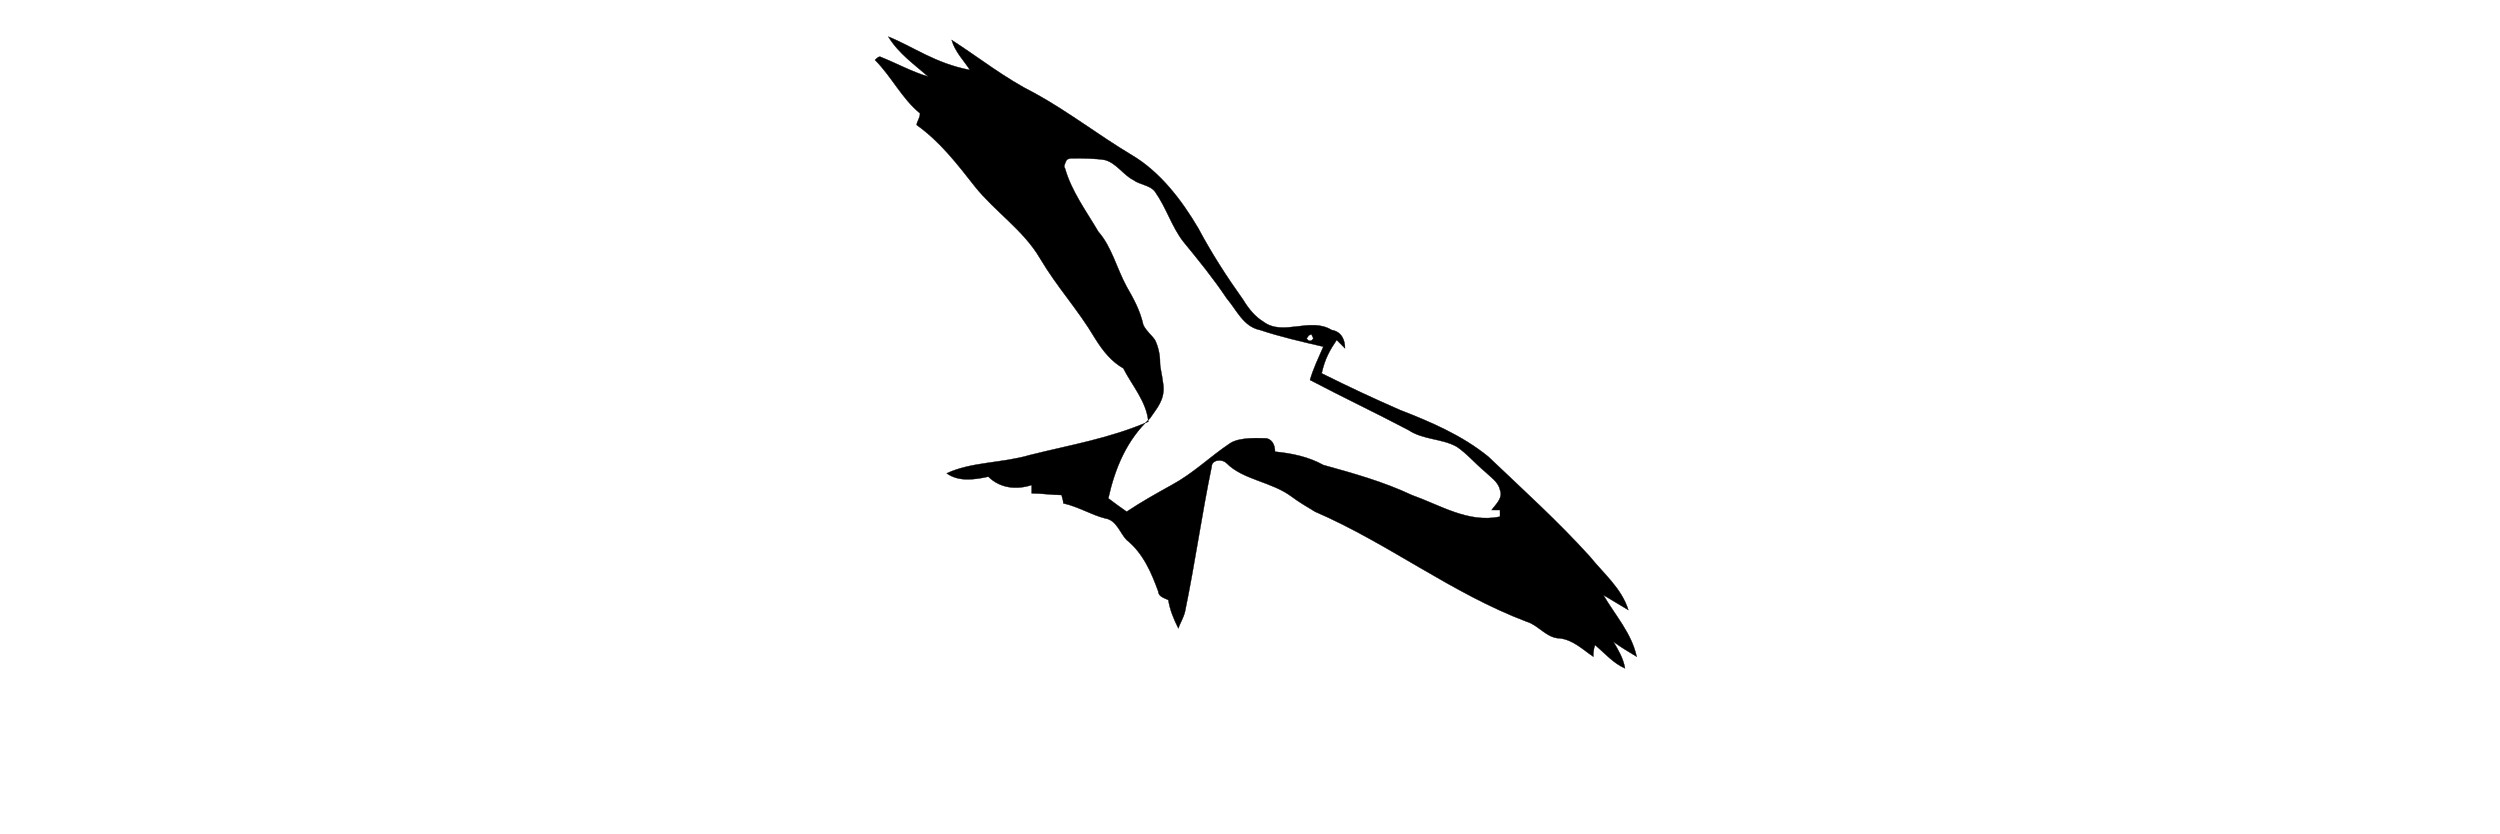
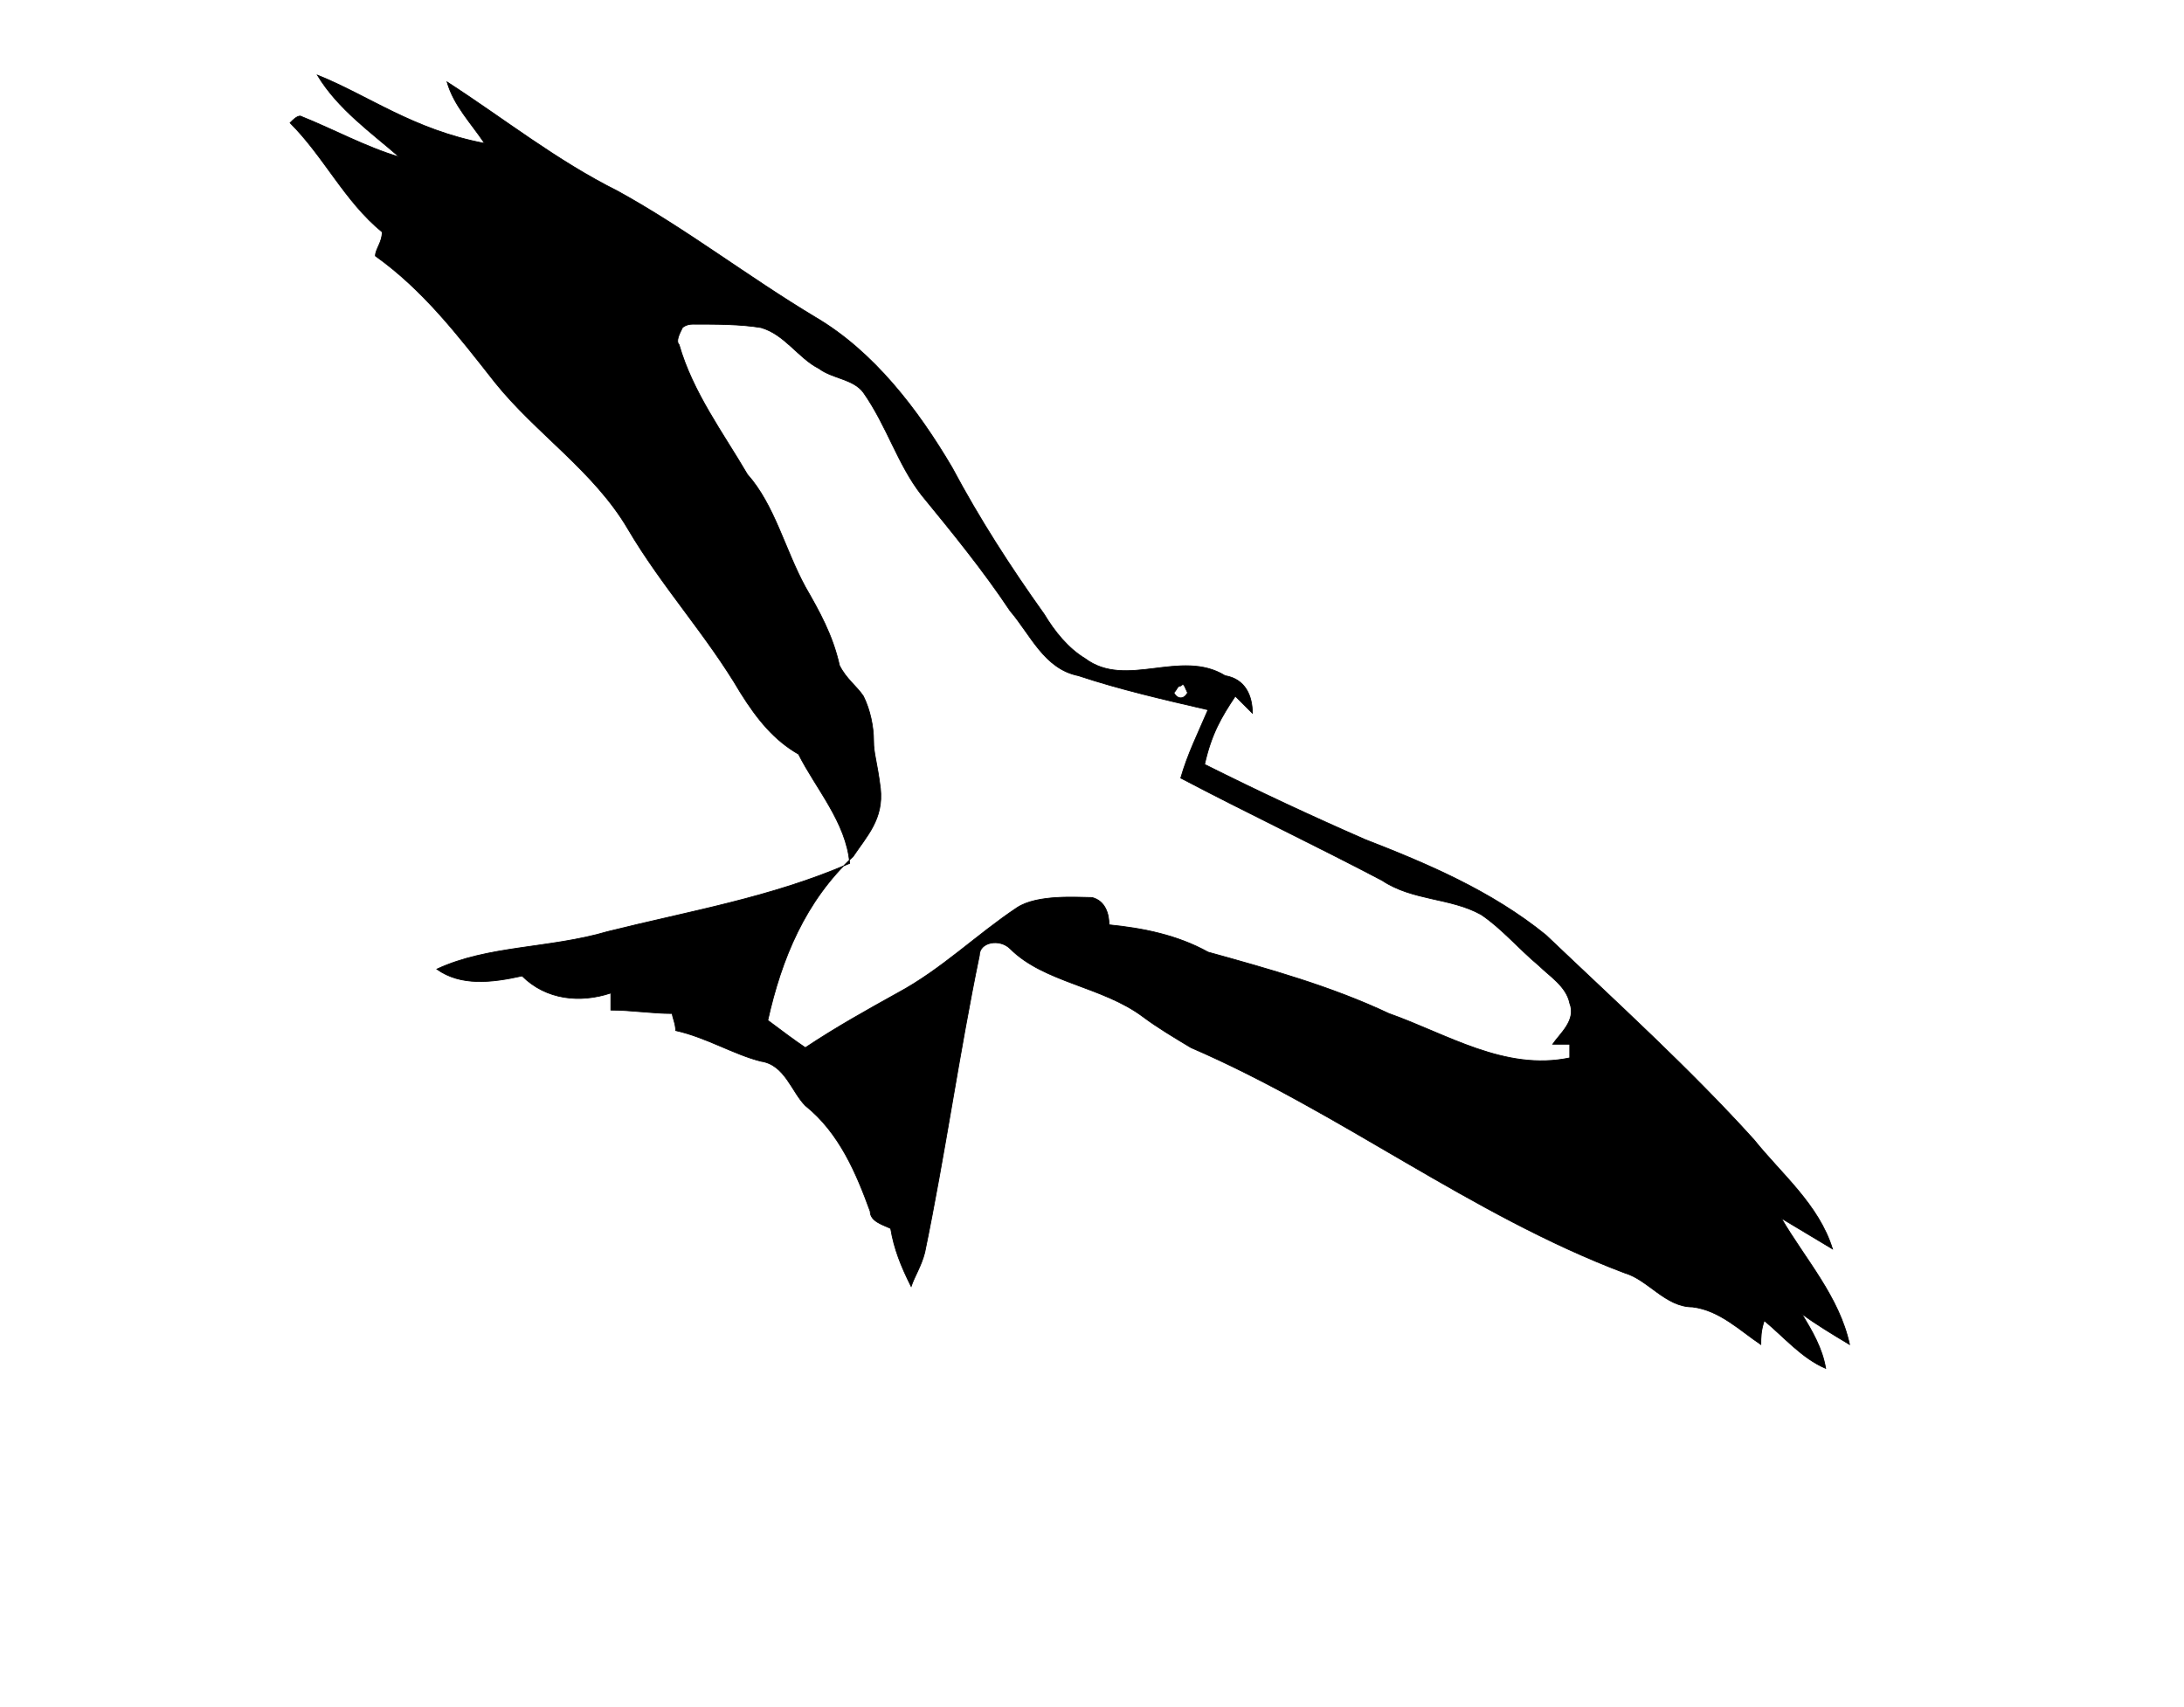
- <svg xmlns="http://www.w3.org/2000/svg" version="1.1" id="svg2" x="0px" y="0px" viewBox="0 0 150 50" enable-background="new 0 0 150 50" xml:space="preserve">
-   <path id="path4" stroke="#000000" stroke-width="2.148070e-02" d="  M53.3,2.2c0.6,1,1.6,1.7,2.4,2.4c-1-0.3-1.9-0.8-2.9-1.2c-0.1,0-0.2,0.1-0.3,0.2c1,1,1.6,2.3,2.7,3.2C55.2,7.1,55,7.3,55,7.5  c1.4,1,2.4,2.3,3.5,3.7c1.2,1.5,2.9,2.6,3.9,4.3c1,1.7,2.3,3.1,3.3,4.8c0.5,0.8,1,1.4,1.7,1.8c0.5,1,1.4,2,1.5,3.2  c-2.3,1-4.7,1.4-7.1,2c-1.7,0.5-3.5,0.4-5,1.1c0.7,0.5,1.6,0.4,2.5,0.2c0.7,0.7,1.7,0.8,2.6,0.5c0,0.2,0,0.3,0,0.5  c0.6,0,1.2,0.1,1.8,0.1c0,0.1,0.1,0.3,0.1,0.5c0.9,0.2,1.7,0.7,2.5,0.9c0.7,0.1,0.9,0.9,1.3,1.3c1,0.8,1.5,2,1.9,3.1  c0,0.3,0.4,0.4,0.6,0.5c0.1,0.6,0.3,1.1,0.6,1.7c0.1-0.3,0.3-0.6,0.4-1c0.6-2.9,1-5.8,1.6-8.7c0-0.4,0.6-0.5,0.9-0.2  c1,1,2.7,1.1,3.9,2c0.4,0.3,0.9,0.6,1.4,0.9c4.4,1.9,8.2,4.9,12.7,6.6c0.7,0.2,1.2,1,2,1c0.8,0.1,1.4,0.7,2,1.1c0-0.2,0-0.4,0.1-0.7  c0.6,0.5,1.1,1.1,1.8,1.4c-0.1-0.6-0.4-1.1-0.7-1.6c0.4,0.3,0.9,0.6,1.4,0.9c-0.3-1.4-1.3-2.5-2-3.7c0.5,0.3,1,0.6,1.5,0.9  c-0.4-1.3-1.5-2.2-2.3-3.2c-1.9-2.1-4-4-6.1-6c-1.6-1.3-3.5-2.1-5.3-2.8c-1.6-0.7-3.1-1.4-4.7-2.2c0.2-0.9,0.5-1.4,0.9-2  c0.1,0.1,0.3,0.3,0.5,0.5c0-0.5-0.2-1-0.8-1.1c-1.3-0.8-2.9,0.4-4.1-0.5c-0.5-0.3-0.9-0.8-1.2-1.3c-1-1.4-1.9-2.8-2.7-4.3  c-1-1.7-2.3-3.4-4-4.4c-2-1.2-3.8-2.6-5.8-3.7c-1.8-0.9-3.3-2.1-5-3.2c0.2,0.7,0.7,1.2,1.1,1.8C56.1,3.8,54.8,2.8,53.3,2.2z M64,9.6  c0,0,0.1-0.1,0.3-0.1c0.7,0,1.4,0,2,0.1c0.7,0.2,1.1,0.9,1.7,1.2c0.4,0.3,1,0.3,1.3,0.7c0.7,1,1,2.1,1.7,3c0.9,1.1,1.8,2.2,2.6,3.4  c0.6,0.7,1,1.7,2,1.9c1.2,0.4,2.5,0.7,3.8,1c-0.3,0.7-0.6,1.3-0.8,2c1.9,1,4,2,5.9,3c0.9,0.6,2,0.5,2.9,1c0.6,0.4,1.1,1,1.7,1.5  c0.3,0.3,0.8,0.6,0.9,1.1c0.2,0.5-0.3,0.9-0.5,1.2c0.1,0,0.3,0,0.5,0c0,0.1,0,0.3,0,0.4c-1.9,0.4-3.6-0.7-5.3-1.3  c-1.7-0.8-3.5-1.3-5.3-1.8c-0.9-0.5-1.9-0.7-2.9-0.8c0-0.3-0.1-0.7-0.5-0.8c-0.4,0-1.6-0.1-2.2,0.3c-1.2,0.8-2.2,1.8-3.5,2.5  c-0.9,0.5-1.8,1-2.7,1.6c-0.3-0.2-0.7-0.5-1.1-0.8c0.4-1.8,1.1-3.5,2.5-4.8c0.4-0.6,0.9-1.1,0.8-2c-0.1-0.8-0.2-1-0.2-1.4  c0-0.4-0.1-0.9-0.3-1.3c-0.2-0.3-0.5-0.5-0.7-0.9c-0.2-0.9-0.6-1.6-1-2.3c-0.6-1.1-0.9-2.4-1.7-3.3c-0.7-1.2-1.6-2.4-2-3.8  C63.8,10,63.9,9.8,64,9.6L64,9.6z M78.6,20.1c0.1-0.1,0.1,0,0.2,0.2c-0.1,0.2-0.3,0.2-0.4,0C78.5,20.2,78.5,20.1,78.6,20.1  L78.6,20.1z" />
+ <svg xmlns="http://www.w3.org/2000/svg" version="1.1" id="svg2" x="0px" y="0px" viewBox="44 0 64 50" enable-background="new 44 0 64 50" xml:space="preserve">
+   <path id="path4" stroke="#000000" stroke-width="2.148070e-02" d="  M53.3,2.2c0.6,1,1.6,1.7,2.4,2.4c-1-0.3-1.9-0.8-2.9-1.2c-0.1,0-0.2,0.1-0.3,0.2c1,1,1.6,2.3,2.7,3.2c0,0.3-0.2,0.5-0.2,0.7  c1.4,1,2.4,2.3,3.5,3.7c1.2,1.5,2.9,2.6,3.9,4.3s2.3,3.1,3.3,4.8c0.5,0.8,1,1.4,1.7,1.8c0.5,1,1.4,2,1.5,3.2c-2.3,1-4.7,1.4-7.1,2  c-1.7,0.5-3.5,0.4-5,1.1c0.7,0.5,1.6,0.4,2.5,0.2c0.7,0.7,1.7,0.8,2.6,0.5c0,0.2,0,0.3,0,0.5c0.6,0,1.2,0.1,1.8,0.1  c0,0.1,0.1,0.3,0.1,0.5c0.9,0.2,1.7,0.7,2.5,0.9c0.7,0.1,0.9,0.9,1.3,1.3c1,0.8,1.5,2,1.9,3.1c0,0.3,0.4,0.4,0.6,0.5  c0.1,0.6,0.3,1.1,0.6,1.7c0.1-0.3,0.3-0.6,0.4-1c0.6-2.9,1-5.8,1.6-8.7c0-0.4,0.6-0.5,0.9-0.2c1,1,2.7,1.1,3.9,2  c0.4,0.3,0.9,0.6,1.4,0.9c4.4,1.9,8.2,4.9,12.7,6.6c0.7,0.2,1.2,1,2,1c0.8,0.1,1.4,0.7,2,1.1c0-0.2,0-0.4,0.1-0.7  c0.6,0.5,1.1,1.1,1.8,1.4c-0.1-0.6-0.4-1.1-0.7-1.6c0.4,0.3,0.9,0.6,1.4,0.9c-0.3-1.4-1.3-2.5-2-3.7c0.5,0.3,1,0.6,1.5,0.9  c-0.4-1.3-1.5-2.2-2.3-3.2c-1.9-2.1-4-4-6.1-6c-1.6-1.3-3.5-2.1-5.3-2.8c-1.6-0.7-3.1-1.4-4.7-2.2c0.2-0.9,0.5-1.4,0.9-2  c0.1,0.1,0.3,0.3,0.5,0.5c0-0.5-0.2-1-0.8-1.1c-1.3-0.8-2.9,0.4-4.1-0.5c-0.5-0.3-0.9-0.8-1.2-1.3c-1-1.4-1.9-2.8-2.7-4.3  c-1-1.7-2.3-3.4-4-4.4c-2-1.2-3.8-2.6-5.8-3.7c-1.8-0.9-3.3-2.1-5-3.2c0.2,0.7,0.7,1.2,1.1,1.8C56.1,3.8,54.8,2.8,53.3,2.2z M64,9.6  c0,0,0.1-0.1,0.3-0.1c0.7,0,1.4,0,2,0.1c0.7,0.2,1.1,0.9,1.7,1.2c0.4,0.3,1,0.3,1.3,0.7c0.7,1,1,2.1,1.7,3c0.9,1.1,1.8,2.2,2.6,3.4  c0.6,0.7,1,1.7,2,1.9c1.2,0.4,2.5,0.7,3.8,1c-0.3,0.7-0.6,1.3-0.8,2c1.9,1,4,2,5.9,3c0.9,0.6,2,0.5,2.9,1c0.6,0.4,1.1,1,1.7,1.5  c0.3,0.3,0.8,0.6,0.9,1.1c0.2,0.5-0.3,0.9-0.5,1.2c0.1,0,0.3,0,0.5,0c0,0.1,0,0.3,0,0.4c-1.9,0.4-3.6-0.7-5.3-1.3  c-1.7-0.8-3.5-1.3-5.3-1.8c-0.9-0.5-1.9-0.7-2.9-0.8c0-0.3-0.1-0.7-0.5-0.8c-0.4,0-1.6-0.1-2.2,0.3c-1.2,0.8-2.2,1.8-3.5,2.5  c-0.9,0.5-1.8,1-2.7,1.6c-0.3-0.2-0.7-0.5-1.1-0.8c0.4-1.8,1.1-3.5,2.5-4.8c0.4-0.6,0.9-1.1,0.8-2c-0.1-0.8-0.2-1-0.2-1.4  s-0.1-0.9-0.3-1.3c-0.2-0.3-0.5-0.5-0.7-0.9c-0.2-0.9-0.6-1.6-1-2.3c-0.6-1.1-0.9-2.4-1.7-3.3c-0.7-1.2-1.6-2.4-2-3.8  C63.8,10,63.9,9.8,64,9.6L64,9.6z M78.6,20.1c0.1-0.1,0.1,0,0.2,0.2c-0.1,0.2-0.3,0.2-0.4,0C78.5,20.2,78.5,20.1,78.6,20.1  L78.6,20.1z" />
</svg>
